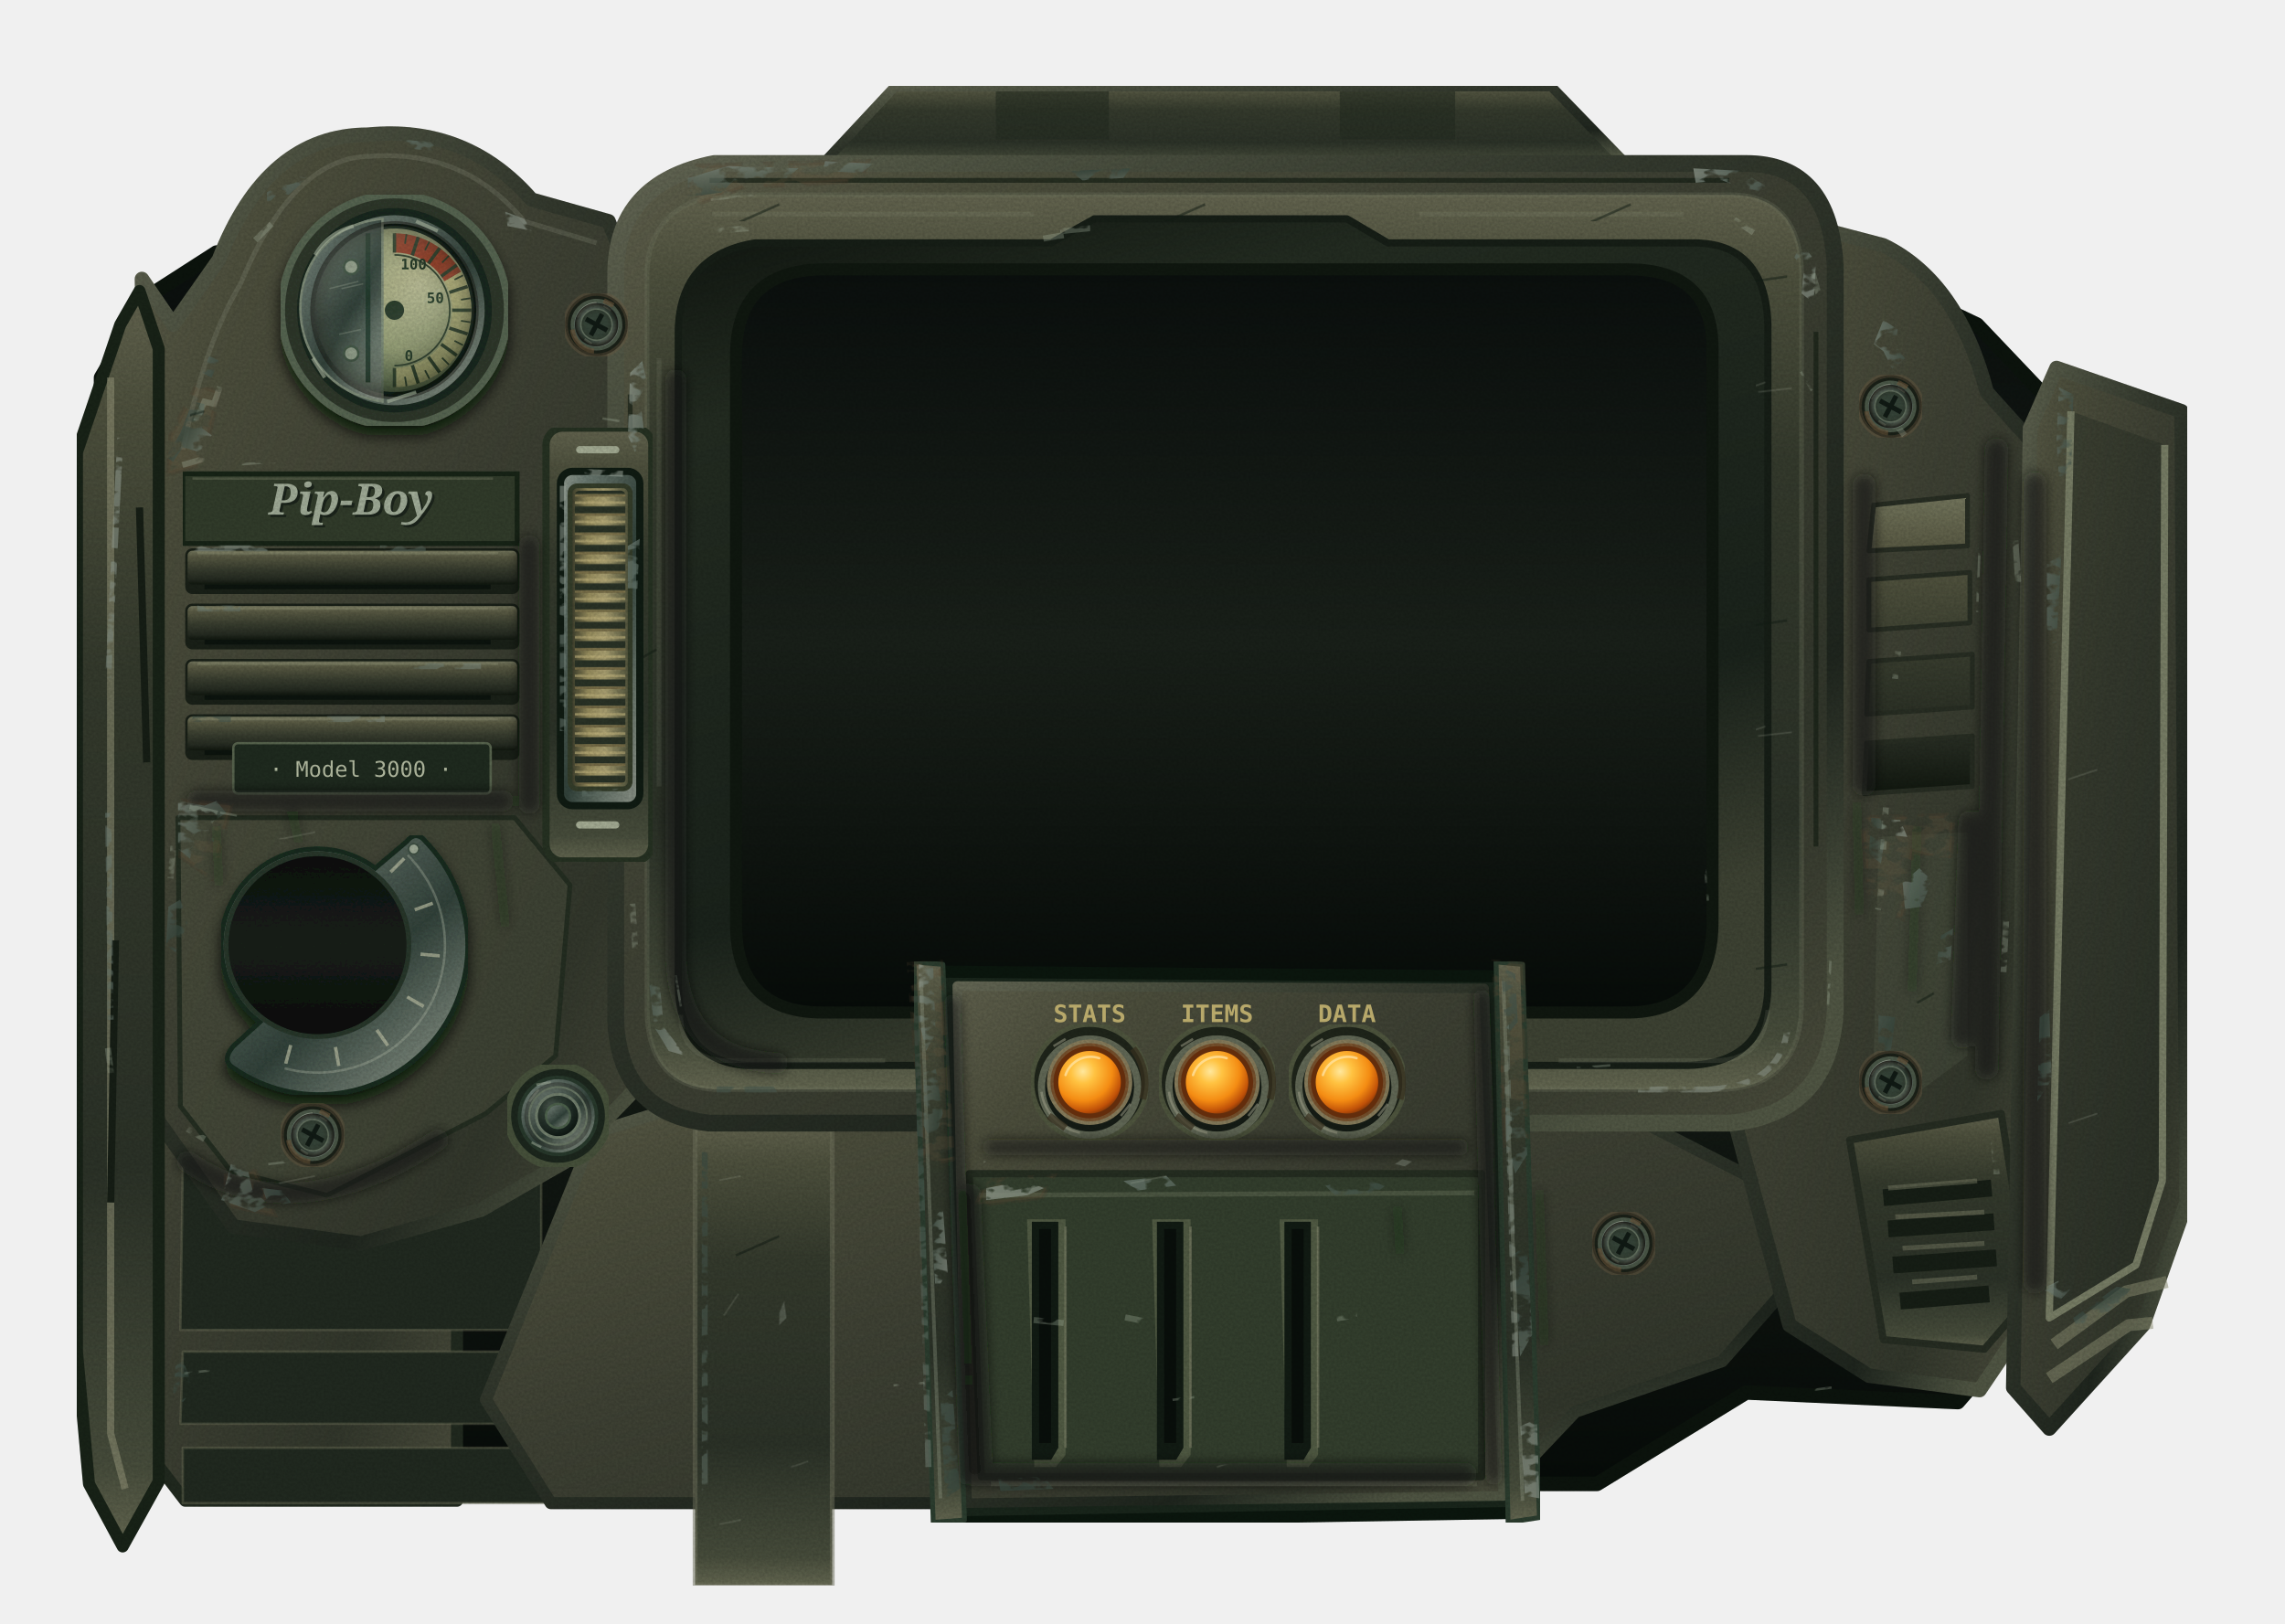
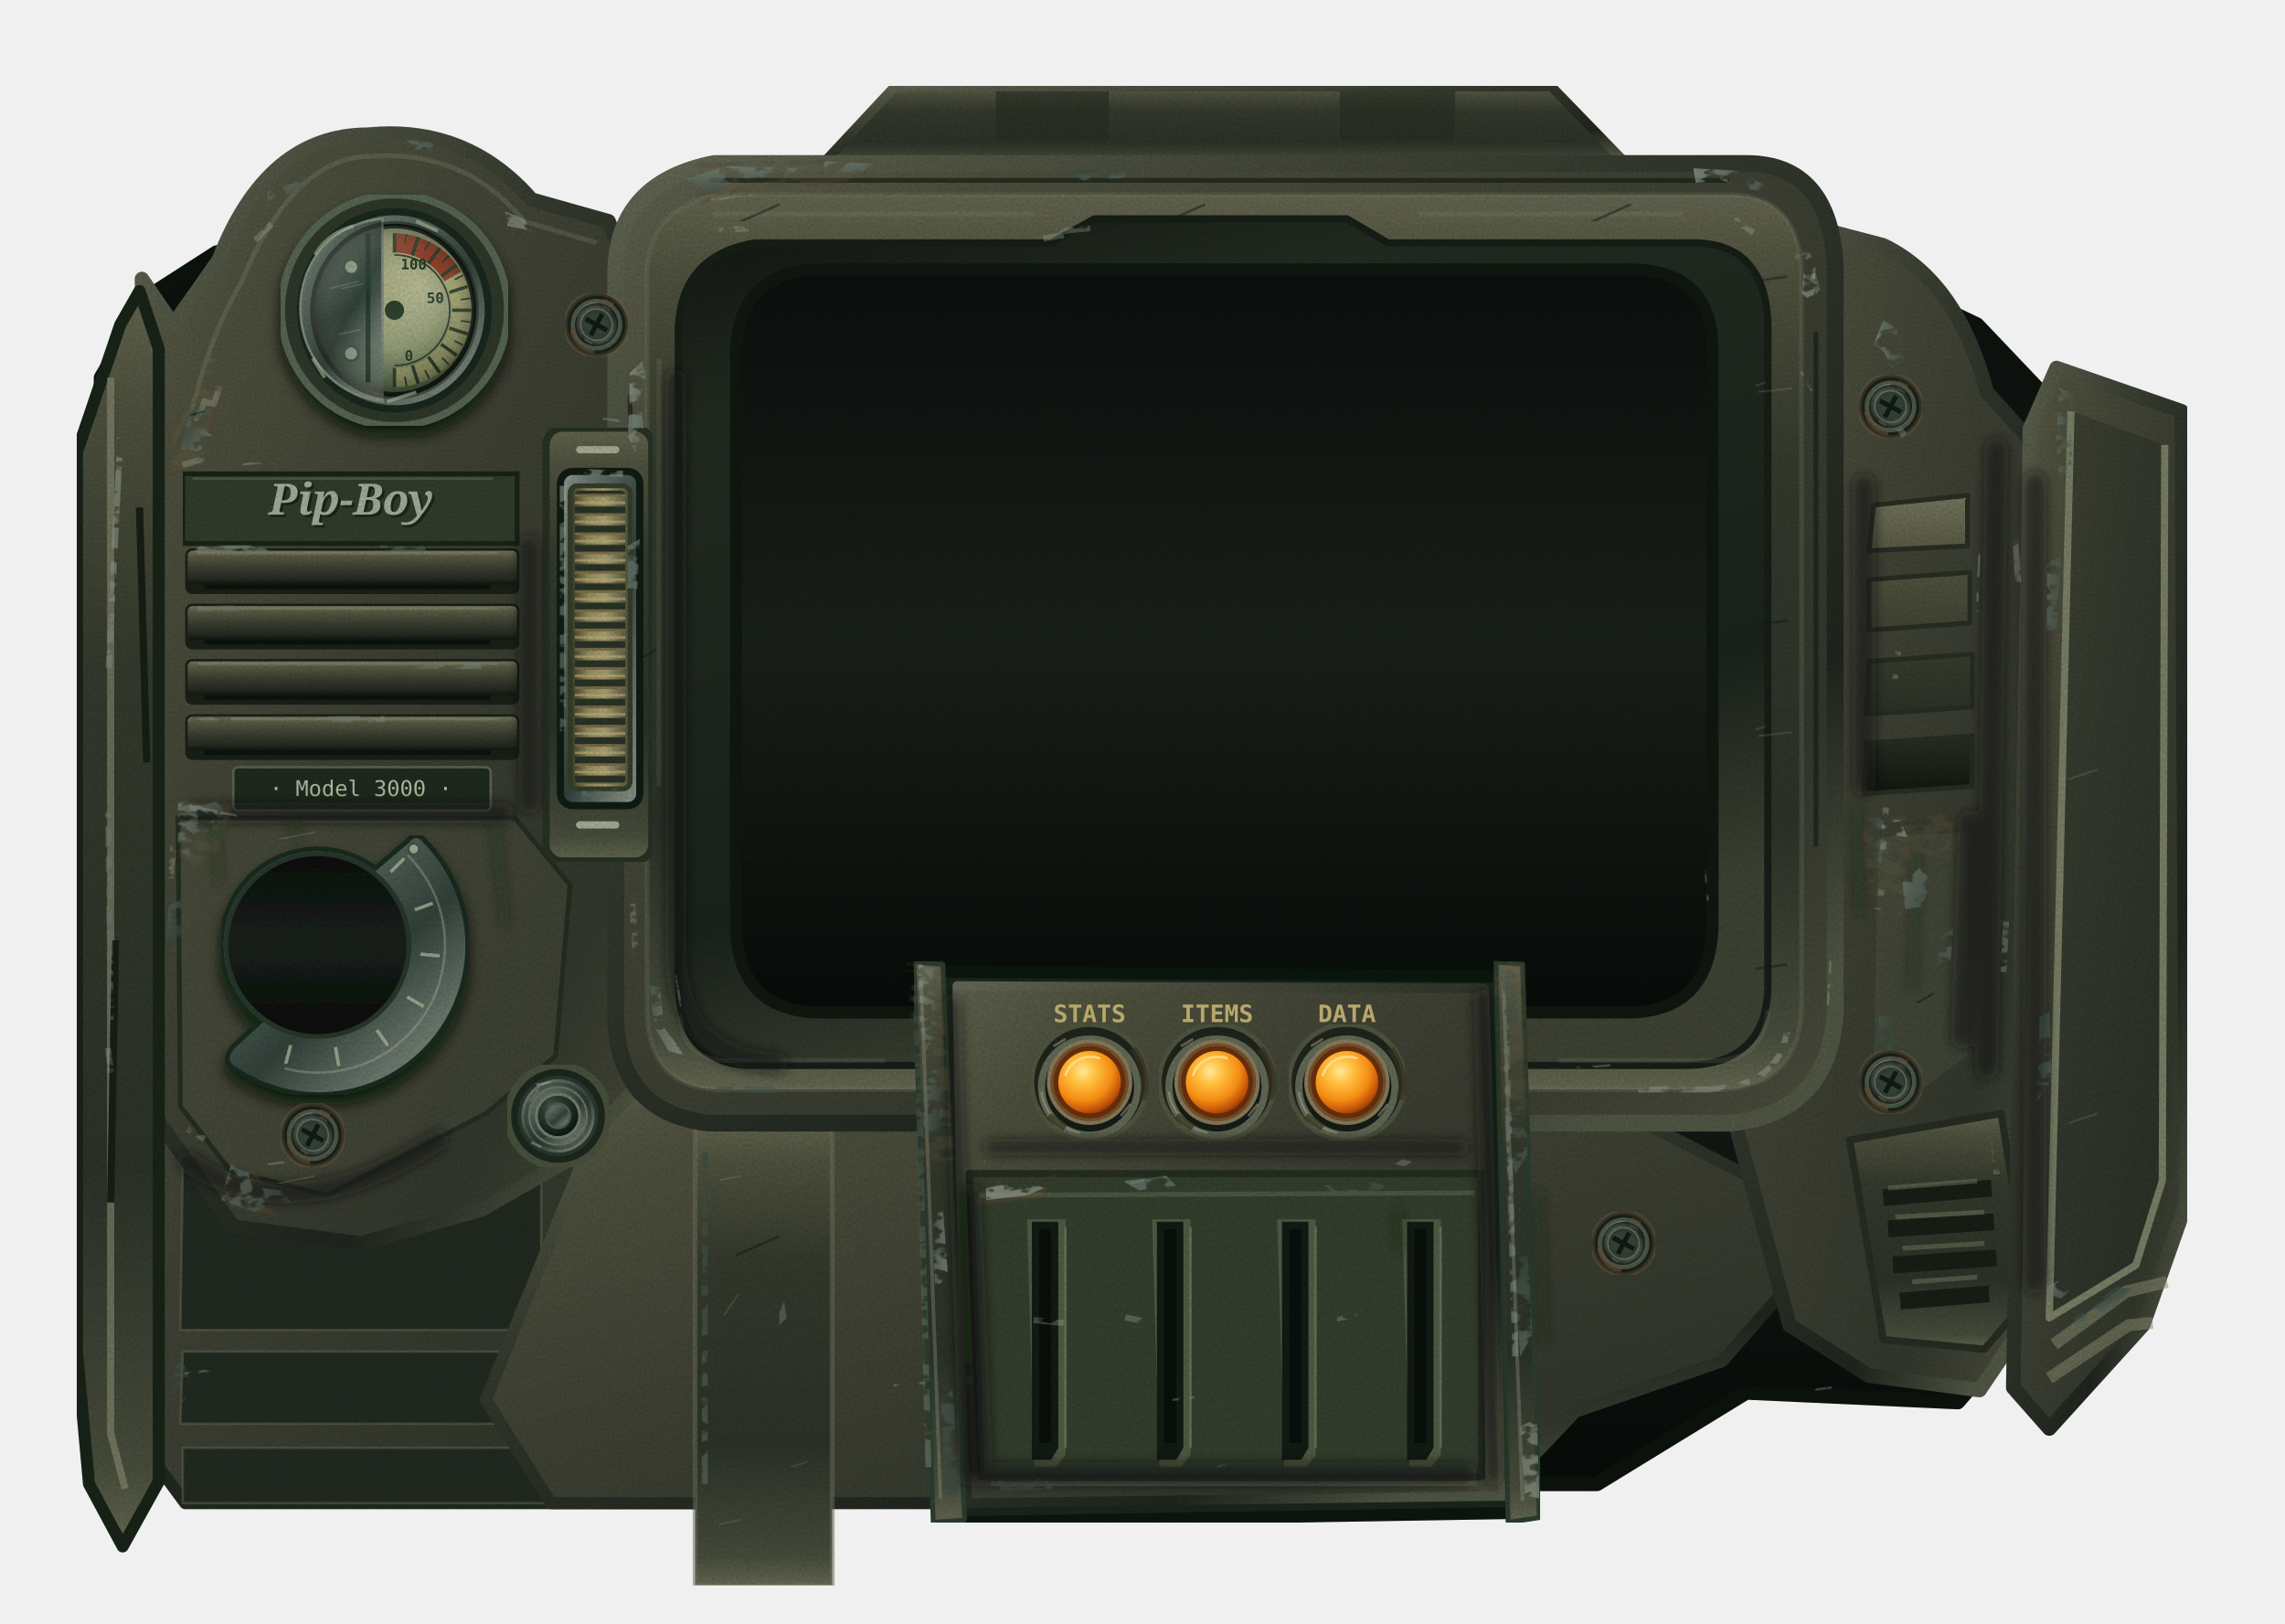
<svg xmlns="http://www.w3.org/2000/svg" width="950" height="675" viewBox="0 0 950 675" fill="none">
  <defs>
    <linearGradient id="paint" x1="0" y1="0" x2="1" y2="1">
      <stop stop-color="#62634f" />
      <stop offset=".16" stop-color="#50523f" />
      <stop offset=".43" stop-color="#414436" />
      <stop offset=".78" stop-color="#34392d" />
      <stop offset="1" stop-color="#4e503f" />
    </linearGradient>
    <linearGradient id="edge" x2=".8" y2="1">
      <stop stop-color="#686b58" />
      <stop offset=".12" stop-color="#555a48" />
      <stop offset=".42" stop-color="#353b2f" />
      <stop offset=".8" stop-color="#20271f" />
      <stop offset="1" stop-color="#535946" />
    </linearGradient>
    <linearGradient id="steel" x2=".85" y2="1">
      <stop stop-color="#99a297" />
      <stop offset=".16" stop-color="#707f76" />
      <stop offset=".36" stop-color="#55645b" />
      <stop offset=".6" stop-color="#33443c" />
      <stop offset=".85" stop-color="#6e7b70" />
      <stop offset="1" stop-color="#879085" />
    </linearGradient>
    <linearGradient id="rim" x2="0" y2="1">
      <stop stop-color="#676852" />
      <stop offset=".09" stop-color="#515440" />
      <stop offset=".3" stop-color="#363c2e" />
      <stop offset=".7" stop-color="#2d3429" />
      <stop offset=".94" stop-color="#4a503e" />
      <stop offset="1" stop-color="#686b54" />
    </linearGradient>
    <linearGradient id="recess" x2=".35" y2="1">
      <stop stop-color="#111711" />
      <stop offset=".22" stop-color="#242d22" />
      <stop offset=".76" stop-color="#1b241c" />
      <stop offset="1" stop-color="#404535" />
    </linearGradient>
    <linearGradient id="rubber" x2="0" y2="1">
      <stop stop-color="#0b100e" />
      <stop offset=".5" stop-color="#1a211a" />
      <stop offset="1" stop-color="#070c09" />
    </linearGradient>
    <linearGradient id="rib" x2="0" y2="1">
      <stop stop-color="#787a60" />
      <stop offset=".18" stop-color="#5b5c45" />
      <stop offset=".54" stop-color="#3a3f30" />
      <stop offset=".84" stop-color="#262c22" />
      <stop offset="1" stop-color="#11180f" />
    </linearGradient>
    <linearGradient id="brass" x2="1" y2="0">
      <stop stop-color="#353828" />
      <stop offset=".3" stop-color="#9b9160" />
      <stop offset=".58" stop-color="#b1a776" />
      <stop offset="1" stop-color="#4d513a" />
    </linearGradient>
    <radialGradient id="dial" cx=".36" cy=".3" r=".75">
      <stop stop-color="#536057" />
      <stop offset=".3" stop-color="#303e35" />
      <stop offset=".66" stop-color="#1e2b24" />
      <stop offset="1" stop-color="#0a1410" />
    </radialGradient>
    <radialGradient id="paper" cx=".65" cy=".35" r=".75">
      <stop stop-color="#bfc199" />
      <stop offset=".55" stop-color="#a5ac7e" />
      <stop offset="1" stop-color="#5b704f" />
    </radialGradient>
    <radialGradient id="amber" cx=".4" cy=".34" r=".7">
      <stop stop-color="#ffe79c" />
      <stop offset=".25" stop-color="#ffc342" />
      <stop offset=".62" stop-color="#f48c13" />
      <stop offset=".85" stop-color="#bf5008" />
      <stop offset="1" stop-color="#622a09" />
    </radialGradient>
    <linearGradient id="glass" x2=".5" y2="1">
      <stop stop-color="#e3f8e6" stop-opacity=".18" />
      <stop offset=".48" stop-color="#c4dfcc" stop-opacity="0" />
      <stop offset="1" stop-color="#06170c" stop-opacity=".3" />
    </linearGradient>
    <radialGradient id="soot">
      <stop offset=".45" stop-color="#231f13" stop-opacity="0" />
      <stop offset=".78" stop-color="#1f2014" stop-opacity=".25" />
      <stop offset="1" stop-color="#100f0a" stop-opacity=".85" />
    </radialGradient>
    <pattern id="wheel-ribs" width="24" height="8" patternUnits="userSpaceOnUse">
      <path d="M0 1h24" stroke="#c5b780" stroke-opacity=".65" />
      <path d="M0 4h24" stroke="#2b3427" stroke-width="3" />
      <path d="M0 6h24" stroke="#786e48" />
    </pattern>
    <pattern id="scuffs" width="177" height="143" patternUnits="userSpaceOnUse">
      <path d="m17 19 9-3m-3 4 18-2m75 45 15-3m-92 49 22-7m63 16 6-9m22-71 12-4" stroke="#b9bdaa" stroke-opacity=".17" stroke-width=".7" />
      <path d="m64 34 21-6m-64 89 14-2m94-22 18-8m-58 46 7-4" stroke="#101a13" stroke-opacity=".5" />
      <path d="m49 55 3-2 4 1-3 2zm98 62 2-5 1 7-3 3z" fill="#a4afa0" fill-opacity=".3" />
    </pattern>
    <filter id="grain" x="0" y="0" width="100%" height="100%" color-interpolation-filters="sRGB">
      <feTurbulence type="fractalNoise" baseFrequency=".9" numOctaves="2" seed="27" />
      <feColorMatrix values="0 0 0 0 0  0 0 0 0 0  0 0 0 0 0  .2 0 0 0 0" />
      <feComposite in2="SourceAlpha" operator="in" result="speckle" />
      <feBlend in="SourceGraphic" in2="speckle" mode="multiply" />
    </filter>
    <filter id="flaking" x="0" y="0" width="100%" height="100%">
      <feTurbulence type="fractalNoise" baseFrequency=".11 .18" numOctaves="3" seed="8" />
      <feColorMatrix values="0 0 0 0 1  0 0 0 0 1  0 0 0 0 1  9 0 0 0 -3.9" />
    </filter>
    <mask id="worn" maskUnits="userSpaceOnUse" x="0" y="0" width="950" height="675">
      <rect width="950" height="675" fill="white" filter="url(#flaking)" />
    </mask>
    <filter id="smudge" x="-20%" y="-20%" width="140%" height="140%">
      <feGaussianBlur stdDeviation="2.5" />
    </filter>
    <filter id="shadow" x="-15%" y="-15%" width="130%" height="140%">
      <feDropShadow dx="0" dy="4" stdDeviation="3" flood-color="#030806" flood-opacity=".8" />
    </filter>
    <g id="screw" filter="url(#grain)">
      <circle r="13" fill="#1b2118" stroke="#726047" stroke-opacity=".35" stroke-width="2" />
      <circle r="10" fill="url(#steel)" stroke="#4d5a4a" stroke-width="1.5" />
      <circle r="6.5" fill="#37463a" stroke="#778875" stroke-width=".6" />
      <path d="M-5-1h4v-4h2v4h4v2H1v4h-2V1h-4z" fill="#111b15" transform="rotate(28)" />
      <path d="M-8-3a9 9 0 0 1 8-6m3 1 3 2M-5 6l3 2" stroke="#bbc3ad" stroke-opacity=".5" />
      <path d="M-10 2a10 10 0 0 0 9 9M3-10l4 2" stroke="#69533a" stroke-width="2" stroke-opacity=".65" />
      <circle r="9" fill="url(#soot)" />
    </g>
    <g id="lamp">
      <g filter="url(#grain)">
        <circle r="24" fill="#20261b" stroke="#515840" stroke-width="2" />
        <circle cy="2" r="20" fill="#161d16" stroke="#656c59" stroke-width="3" />
        <circle r="17" fill="#7c542e" stroke="#8b805e" stroke-width="1.5" />
      </g>
      <circle r="14" fill="url(#amber)" stroke="#632d0c" stroke-width="2" />
      <path d="M-10-3a11 11 0 0 1 14-7" stroke="#ffe7ad" stroke-opacity=".7" stroke-linecap="round" />
      <path d="M-20 4a20 20 0 0 0 16 17M-15-15l5-3m23 32 4-5" stroke="#a1a18a" stroke-opacity=".5" />
      <path d="M18-14a23 23 0 0 1 4 21m-39 7 7 5" stroke="#372f1f" stroke-width="3" stroke-opacity=".7" />
    </g>
    <g id="vent">
      <rect width="139" height="19" rx="3" fill="#1a2118" />
      <rect x="1" y="1" width="137" height="14" rx="2" fill="url(#rib)" />
      <path d="M5 2h125" stroke="#9c9d80" stroke-opacity=".35" />
      <path d="M8 16h119" stroke="#0c140e" stroke-width="2" />
    </g>
    <g id="slot">
      <path d="M-8 0H8V98L4 103H-5z" fill="#545e46" />
      <path d="M-6 1H5v94l-3 5h-8z" fill="#121c14" />
      <path d="M-3 4H2v89H-3z" fill="#090f0b" />
      <path d="M8 3v92" stroke="#a0a086" stroke-opacity=".4" />
    </g>
    <path id="gauge-major-tick" d="M0-24V-32" />
    <path id="gauge-minor-tick" d="M0-28V-32" />
    <path id="radiation-needle" d="M4 0H28" stroke="#762c23" stroke-width="2" stroke-opacity=".85" />
    <path id="selector-tick" d="M0-43V-51" />
    <g id="selector-knob" filter="url(#shadow)">
      <g filter="url(#grain)">
        <circle r="37" fill="url(#dial)" stroke="#687b6b" stroke-width="2" />
        <circle r="27" fill="url(#dial)" stroke="#18281f" stroke-width="3" />
        <circle r="21" fill="url(#dial)" stroke="#3c5143" stroke-width="1" />
        <path d="M0-33 5-25H-5Z" fill="url(#dial)" stroke="#687b6b" stroke-width="1" />
      </g>
      <path d="M-27-12q5-13 19-16m-3 7 9-2m-28 36 4 6m41 10 6-3" stroke="#9ba999" stroke-opacity=".3" stroke-width="1.2" />
      <path d="m-11-23 6-1m-20 9 3-6m-3 4 1 4m3 35 5 3m38-14 1-7" stroke="#b8c1ae" stroke-opacity=".3" stroke-width=".7" />
    </g>
  </defs>
  <g stroke-linejoin="round" filter="url(#grain)">
    <path d="M62 123 90 105h91l47 35 476 2 55-37 63 30 39 41v353l-47 54-88-4-62 38H91L42 575V157z" fill="url(#rubber)" stroke="#0c140d" stroke-width="6" />
-     <path d="M81 165h109v459H77L57 598V188z" fill="url(#paint)" stroke="#222b20" stroke-width="5" />
+     <path id="cuff-backing" d="M81 165H300V625H77L57 598V188z" fill="url(#paint)" stroke="#222b20" stroke-width="5" />
    <path d="M76 485h149v68H75zm0 77h177v30H75zm0 40h188v23H76z" fill="#222b21" stroke="#71745c" stroke-opacity=".45" />
-     <path d="M247 471 321 448l353 14 92 47-50 57-61 21-36 38H229l-27-43z" fill="url(#paint)" stroke="url(#edge)" stroke-width="5" />
+     <path id="lower-housing" d="M261 459 321 448l353 14 92 47-50 57-61 21-36 38H229l-27-43 45-111z" fill="url(#paint)" stroke="url(#edge)" stroke-width="5" />
    <rect x="289" y="466" width="57" height="193" fill="url(#rim)" stroke="#747761" stroke-opacity=".5" stroke-width="2" />
    <rect x="299" y="478" width="37" height="169" fill="url(#scuffs)" />
    <path d="M59 116 72 135 91 108Q111 56 153 56q41-4 68 27l32 9 24 60-12 300-30 31-35 20-50 14-53-7-32-45z" fill="url(#paint)" stroke="url(#edge)" stroke-width="6" />
    <path d="M76 187q9-44 24-69 22-53 54-53 39-3 64 27l30 9" stroke="#959984" stroke-opacity=".26" stroke-width="2" />
    <path d="M74 340h140l23 28-6 71-29 24-66 34-40-10-21-27z" fill="#505743" fill-opacity=".4" stroke="#252f22" stroke-width="2" />
    <path d="M50 135 58 121 66 145v471l-15 27-14-26-5-55V188z" fill="url(#rim)" stroke="#192418" stroke-width="5" />
    <path d="M46 157v439l6 23" stroke="#9a9b7e" stroke-opacity=".55" stroke-width="3" />
    <path d="m58 211 3 106m-13 74-2 109" stroke="#171f16" stroke-width="3" />
    <path d="m741 91 42 11q31 15 43 61l18 20v364l-21 31-46-6-33-21-25-93z" fill="url(#paint)" stroke="url(#edge)" stroke-width="6" />
    <path d="m779 210 39-4v21l-41 2zm-2 31 42-3v21l-42 3zm0 34 43-3v22l-44 3zm-1 34 44-3v21l-45 3z" fill="url(#rib)" stroke="#292f24" stroke-width="2" />
    <path d="m781 348 37-2v93l-19 14-20-12z" fill="#687059" fill-opacity=".22" />
    <path d="m769 474 63-11 12 76-19 22-42-4z" fill="url(#rim)" stroke="#272e23" stroke-width="3" />
    <path d="m783 498 45-4m-43 17 44-3m-42 18 43-3m-40 18 37-3" stroke="#171f16" stroke-width="7" />
    <path d="m785 494 37-3m-34 15 37-2m-34 15 34-2m-30 16 27-2" stroke="#8e9176" stroke-opacity=".4" stroke-width="2" />
    <path d="m855 153 52 18 2 329-18 51-39 43-15-17 7-399z" fill="url(#paint)" stroke="url(#edge)" stroke-width="6" />
    <path d="m861 171-9 377 36-22 11-35 1-306" fill="#202a20" fill-opacity=".35" stroke="#7c8269" stroke-width="3" />
    <path d="m854 559 30-22 17-4m-49 40 33-22 10-1" stroke="#97997b" stroke-opacity=".5" stroke-width="5" />
    <path d="m344 66 28-30h273l32 33" fill="url(#rim)" stroke="url(#edge)" stroke-width="4" />
    <path d="M414 38h47v20h-47zm143 0h48v20h-48z" fill="#252e22" fill-opacity=".6" />
    <path d="M297 68h429q35 0 37 43v309q-2 43-44 47H295q-37-4-39-42V114q0-38 41-46z" fill="url(#paint)" stroke="url(#edge)" stroke-width="7" />
    <path d="M299 81h420q29 0 30 32v304q0 34-32 36H298q-29-1-29-34V115q0-29 30-34z" fill="url(#rim)" stroke="#777c64" stroke-opacity=".3" stroke-width="2" />
    <path d="M314 101h123l18-10h105l17 10h127q30 0 31 34v276q-1 31-33 32H310q-27-2-28-33V137q1-31 32-36z" fill="url(#recess)" stroke="#171f17" stroke-width="3" />
    <path d="M341 112h336q35 0 35 33v238q0 37-34 38H342q-36 0-36-37V148q0-35 35-36z" fill="url(#rubber)" stroke="#101810" stroke-width="5" />
    <path d="M296 89h134m160 0h110M274 149v178m9 95q0 17 17 19h68m280 0h65q20 0 22-21" stroke="#a4aa90" stroke-opacity=".15" stroke-width="2" />
    <path d="M295 75h424M262 164v128m493-154v214" stroke="#182216" stroke-opacity=".7" stroke-width="2" />
  </g>
  <g transform="translate(164 129)" filter="url(#shadow)">
    <g filter="url(#grain)">
      <ellipse rx="47" ry="48" fill="#30392c" stroke="#596854" stroke-width="3" />
      <ellipse rx="39" ry="41" fill="url(#steel)" stroke="#1b291f" stroke-width="3" />
      <ellipse rx="33" ry="35" fill="url(#paper)" stroke="#0e2117" stroke-width="2" />
      <path d="M0-28A28 28 0 0 1 24.249-14" stroke="#a34730" stroke-width="8" />
      <path d="M24.249-14A28 28 0 0 1 0 28" stroke="#c6c286" stroke-width="8" />
      <g id="gauge-scale" stroke="#354631">
        <g stroke-width="1.4">
          <use href="#gauge-major-tick" transform="rotate(0)" />
          <use href="#gauge-major-tick" transform="rotate(18)" />
          <use href="#gauge-major-tick" transform="rotate(36)" />
          <use href="#gauge-major-tick" transform="rotate(54)" />
          <use href="#gauge-major-tick" transform="rotate(72)" />
          <use href="#gauge-major-tick" transform="rotate(90)" />
          <use href="#gauge-major-tick" transform="rotate(108)" />
          <use href="#gauge-major-tick" transform="rotate(126)" />
          <use href="#gauge-major-tick" transform="rotate(144)" />
          <use href="#gauge-major-tick" transform="rotate(162)" />
          <use href="#gauge-major-tick" transform="rotate(180)" />
        </g>
        <g stroke-width=".7">
          <use href="#gauge-minor-tick" transform="rotate(9)" />
          <use href="#gauge-minor-tick" transform="rotate(27)" />
          <use href="#gauge-minor-tick" transform="rotate(45)" />
          <use href="#gauge-minor-tick" transform="rotate(63)" />
          <use href="#gauge-minor-tick" transform="rotate(81)" />
          <use href="#gauge-minor-tick" transform="rotate(99)" />
          <use href="#gauge-minor-tick" transform="rotate(117)" />
          <use href="#gauge-minor-tick" transform="rotate(135)" />
          <use href="#gauge-minor-tick" transform="rotate(153)" />
          <use href="#gauge-minor-tick" transform="rotate(171)" />
          <path d="M0-23A23 23 0 0 1 0 23" />
        </g>
      </g>
      <g fill="#243a27" font-family="monospace" font-size="6" font-weight="bold" text-anchor="middle">
        <text x="8" y="-17">100</text>
        <text x="17" y="-3">50</text>
        <text x="6" y="21">0</text>
      </g>
      <circle r="4" fill="#283a29" />
      <path d="M-5-38C-50-34-51 31-5 38z" fill="url(#steel)" stroke="#82907c" stroke-width="1" />
      <path d="M-11-32v62" stroke="#253d30" stroke-width="2" />
      <circle cx="-18" cy="-18" r="3" fill="#a4b19b" stroke="#425846" />
      <circle cx="-18" cy="18" r="3" fill="#a4b19b" stroke="#425846" />
    </g>
    <ellipse rx="35" ry="37" fill="url(#soot)" opacity=".55" />
    <path d="M-33-23q5-9 16-12m26-2 9 4m-52 53 5 8m26 10 12-4" stroke="#a6b09c" stroke-opacity=".6" stroke-width="1.5" />
    <path d="m-22-9 9-2m-14 2 12-3m-8 22 9-2m26-11 7-6" stroke="#b3bda8" stroke-opacity=".24" stroke-width=".6" />
    <ellipse rx="33" ry="35" fill="url(#glass)" />
  </g>
  <g filter="url(#grain)">
    <path d="M76 197h139v29H76z" fill="#333e2c" stroke="#182517" stroke-width="2" />
    <path d="M80 199h125" stroke="#94987b" stroke-opacity=".3" />
    <text x="147" y="215" fill="#1c251c" font-family="Georgia,serif" font-size="18" font-style="italic" font-weight="bold" text-anchor="middle">Pip-Boy</text>
    <text x="146" y="214" fill="#a6b29d" font-family="Georgia,serif" font-size="18" font-style="italic" font-weight="bold" text-anchor="middle">Pip-Boy</text>
    <use href="#vent" x="77" y="228" />
    <use href="#vent" x="77" y="251" />
    <use href="#vent" x="77" y="274" />
    <use href="#vent" x="77" y="297" />
-     <rect x="97" y="309" width="107" height="21" rx="2" fill="#202c20" stroke="#5b6851" />
-     <text x="150" y="323" fill="#bbc3a8" font-family="monospace" font-size="9" text-anchor="middle">· Model 3000 ·</text>
+     <rect id="model-plate" x="97" y="319" width="107" height="18" rx="2" fill="#202c20" stroke="#5b6851" />
+     <text x="150" y="331" fill="#bbc3a8" font-family="monospace" font-size="9" text-anchor="middle">· Model 3000 ·</text>
    <rect x="227" y="178" width="44" height="180" rx="7" fill="url(#rim)" stroke="#273323" stroke-width="3" />
    <rect x="233" y="196" width="33" height="139" rx="5" fill="url(#steel)" stroke="#101c13" stroke-width="3" />
    <rect x="237" y="202" width="25" height="126" rx="3" fill="url(#brass)" stroke="#363f2b" stroke-width="2" />
    <rect x="239" y="204" width="21" height="122" rx="2" fill="url(#wheel-ribs)" />
    <path d="M241 187h15m-15 156h15" stroke="#aab299" stroke-width="3" stroke-linecap="round" />
  </g>
  <g id="selector-scale" transform="translate(132 393)" filter="url(#shadow)">
    <g filter="url(#grain)">
      <path d="M24-32 37-43Q41-48 45-43A62 62 0 0 1-35 51Q-40 48-35 42L-24 32A40 40 0 0 1 24-32Z" fill="url(#steel)" stroke="#182d20" stroke-width="2" />
      <path d="M37.477-37.477A53 53 0 0 1-13.718 51.194" stroke="#bec7b3" stroke-opacity=".35" stroke-width="1" />
      <g stroke="#c2c6aa" stroke-opacity=".7" stroke-width="1.4">
        <use href="#selector-tick" transform="rotate(45)" />
        <use href="#selector-tick" transform="rotate(70)" />
        <use href="#selector-tick" transform="rotate(95)" />
        <use href="#selector-tick" transform="rotate(120)" />
        <use href="#selector-tick" transform="rotate(145)" />
        <use href="#selector-tick" transform="rotate(170)" />
        <use href="#selector-tick" transform="rotate(195)" />
      </g>
      <g fill="#a5b19d" stroke="#425346" stroke-width=".8">
        <circle cx="40" cy="-40" r="2.2" />
      </g>
      <circle r="38" fill="url(#rubber)" stroke="#29382c" stroke-width="2" />
    </g>
  </g>
  <use href="#screw" x="248" y="135" />
  <use href="#screw" x="786" y="169" />
  <use href="#screw" x="786" y="450" />
  <use href="#screw" x="130" y="472" />
  <use href="#screw" x="675" y="517" />
  <g transform="translate(232 464)" filter="url(#grain)">
    <circle r="21" fill="#1d281e" stroke="#49543d" stroke-width="3" />
    <circle r="16" fill="url(#steel)" stroke="#293b2d" stroke-width="1.5" />
    <circle r="12" fill="url(#steel)" stroke="#80917c" stroke-width=".8" />
    <circle r="9" fill="url(#dial)" stroke="#7b8a77" stroke-width="1.2" />
    <circle r="5" fill="url(#steel)" stroke="#50654f" />
    <path d="m-12-6 4-5m-1-2 6-1m-8 25 4 2" stroke="#afbaa4" stroke-opacity=".5" />
    <circle r="14" fill="url(#soot)" opacity=".4" />
  </g>
  <g filter="url(#grain)" stroke-linejoin="round">
    <path d="m388 404 238 2 8 223-239 4z" fill="#1a271c" stroke="#0b170e" stroke-width="5" />
    <path d="m398 410 219 1 8 211-223 3z" fill="url(#paint)" stroke="url(#edge)" stroke-width="4" />
    <path d="M403 488h213v126H408z" fill="#35412f" stroke="#262f22" stroke-width="3" />
    <path d="m407 497 206-1M412 617h202" stroke="#8b9176" stroke-opacity=".3" stroke-width="2" />
    <use href="#slot" x="435" y="507" />
    <use href="#slot" x="487" y="507" />
-     <use href="#slot" x="540" y="507" />
+     <use href="#slot" x="539" y="507" />
+     <use href="#slot" x="591" y="507" />
    <path d="m380 400 12 1 9 231-13 1z" fill="url(#rim)" stroke="#2d3f30" stroke-width="2" />
    <path d="m622 400 11 1 7 230-13 2z" fill="url(#rim)" stroke="#2d3f30" stroke-width="2" />
    <path d="m383 408 8 215m234-215 8 216" stroke="#b3baa4" stroke-opacity=".3" stroke-width="1.5" />
  </g>
  <g fill="#b7a86a" font-family="monospace" font-size="10" font-weight="bold" text-anchor="middle">
    <text x="453" y="425">STATS</text>
    <text x="506" y="425">ITEMS</text>
    <text x="560" y="425">DATA</text>
  </g>
  <use href="#lamp" x="453" y="450" />
  <use href="#lamp" x="506" y="450" />
  <use href="#lamp" x="560" y="450" />
  <g stroke="#11170f" stroke-opacity=".65" stroke-linecap="round" filter="url(#smudge)">
-     <path d="M82 333h127M220 227v107M78 483q44 30 104-9M281 158v237q0 45 42 47" stroke-width="8" />
+     <path d="M82 338h127M220 227v107M78 483q44 30 104-9M281 158v237q0 45 42 47" stroke-width="8" />
    <path d="M775 202v124m44 16-3 89M830 187l-4 257M846 201v332M403 497l5 116h201" stroke-width="9" />
    <path d="M412 477h195M396 417l6 197M616 415l5 199" stroke-width="6" />
    <path d="m90 345 1 22m115-23 4 40m-89-48 3 13m648-14 1 44m24-34-2 66m-155 85 2 62m-61-55 1 17" stroke-width="3" stroke-opacity=".4" />
  </g>
  <g mask="url(#worn)">
    <g fill="#766244" fill-opacity=".18" stroke="#493b29" stroke-opacity=".25" stroke-width="2">
      <path d="m71 181 11-21 9 3-7 30-14 4zm5 152 20 2-8 30-13-9zm18 156 12-2 8 18-20-4z" />
      <path d="m288 69 73-2-3 8-49 3-23 8zm486 271 38-1-1 19-16-4-4 28-14-9z" />
      <path d="m378 401 13-1 5 82-12 2zm243-1 12 1 2 72-9 3zm-211 91 28-2-5 9-27 3z" />
    </g>
    <g fill="url(#steel)" opacity=".65">
      <path d="m75 180 5-13 5 1-1 10 4 3-5 7-7-2-4 6-3-2zm9-25 3-7 4 2-3 7z" />
      <path d="m74 333 11 2 5-2 4 5-6 4 1 8-8-2-2 9-5-4zm-4 44 5-3 3 10-5 12-4-3z" />
      <path d="m96 484 7 2 2 9 7 6-6 3-14-5zm13 10 8 1 4 5-9 2zm-36 74 3-2 5 11-5 6-4-4z" />
      <path d="m111 80 10-7 7 1-8 7-4-1-5 5zm55-22 13 1 4 4-11-1zm44 30 8 3 3 5-10-2z" />
      <path d="m286 74 17-5 29 1-5 4-22 1-5 5-14 2zm57-7 20 1-5 4-16-1zm102 4 25-1-3 4-17 1z" />
      <path d="m704 70 19 1 11 6-2 4-16-6-11 1zm45 31 6 8-1 17-5-4 1-10-4-5z" />
      <path d="m262 155 5-5 2 9-3 6 2 16-4 7-3-7zm-1 72 5-3-1 21-4 3zm9 183 4-4 2 21 9 12-7-2-6-10z" />
      <path d="m783 133 6 4-1 7 4 5-5 5-4-8-4-3zm-5 207 12 1 3 7-9-1-2 12-5-4z" />
      <path d="m791 367 7-6 5 5-4 11-7 1zm16 22 5-3-1 13-6 2zm-26 33 7 1-2 15-5-3z" />
      <path d="m856 161 6 3-1 36-5-2-1-14zm-5 73 6-3-2 36-4 1zm-3 189 4-3 1 29-6 9z" />
      <path d="m851 535 8-4 2 5-11 11-3-4zm11 13 18-13 6 1-7 8-15 10z" />
      <path d="m382 401 6 1 1 28-4 7-3-13zm2 45 5-2 3 19-4 13-4-8zm3 62 5-6 2 27-5 8z" />
      <path d="m391 582 5-4 3 41-6 4zm233-180 6 3 1 20-5 6zm2 57 7-1 2 22-5 8-4-14z" />
      <path d="m629 522 6-5 2 38-5 9zm3 71 7-3 1 33-6-1zm-222-99 16-3 8 3-7 3-17 2z" />
      <path d="m467 491 18-2 4 4-16 2zm84 2 15-3 10 3-4 3-17 1zm-136 122 19-1 4 5-22 1z" />
    </g>
    <g fill="none" stroke="url(#steel)" stroke-width="2.5" stroke-opacity=".55">
      <path d="M78 228h37m43 0h19M82 253h18M172 277h28M80 299h16m40 0h24" />
      <path d="m239 196 20 1m-25 5v102m8 26 17-1M298 453h30m14 0h12M681 453h29q29-1 33-24" />
      <path d="M50 182 45 282M45 338 46 424M293 479V623M381 412 386 610M626 423 630 564" />
    </g>
  </g>
  <g stroke="#a7b5a0" stroke-opacity=".3" stroke-linecap="square" mask="url(#worn)">
    <path d="m82 174 3-7 4 1 2-6m-14 31 7-2m23-92 5-5m-32 242 9 2-3 7m-14 8-1 11m8 106 5 3m-39-36 1 8m217-68 1 16m33-297 13-1m132 1 10-1m-17 4 6-1m281-6 6 4m26 19 2 7m31 53 4 5m-2 92-1 9m-4 56-1 15m-1 19-1 6m57-151 1 15m-5 143-1 19m-4 73 1 11m-399 62 10 1m28-2 5 1m83-1 6-1" stroke-width="2.5" />
    <path d="m101 193 13-1m-22 146 6 1m14 145 8-1m-43 88 18-2m156-395 6 1m39-92 18-2m-33 325 2 12m90 59 8-1m275-32 13-1m40-81 1 12m39-219 4 7m8 238-1 18m-7 160 8-1m62-349-1 26m-450 322 12-1m104 7 8-1" stroke-width="1" />
  </g>
  <g fill="url(#scuffs)">
    <path d="M79 169h29v21H79zm-1 166h142v14H78zm21 157 127-41 12 26-105 40-29-7z" />
    <path d="M283 77h445v15H283zm-17 62h14v254h-14zm464-26h15v319h-15z" />
    <path d="M785 342h29v84h-29zm74-161 36 6-1 302-34 23zM409 481h202v17H409zm-1 128h207v11H408z" />
  </g>
</svg>
